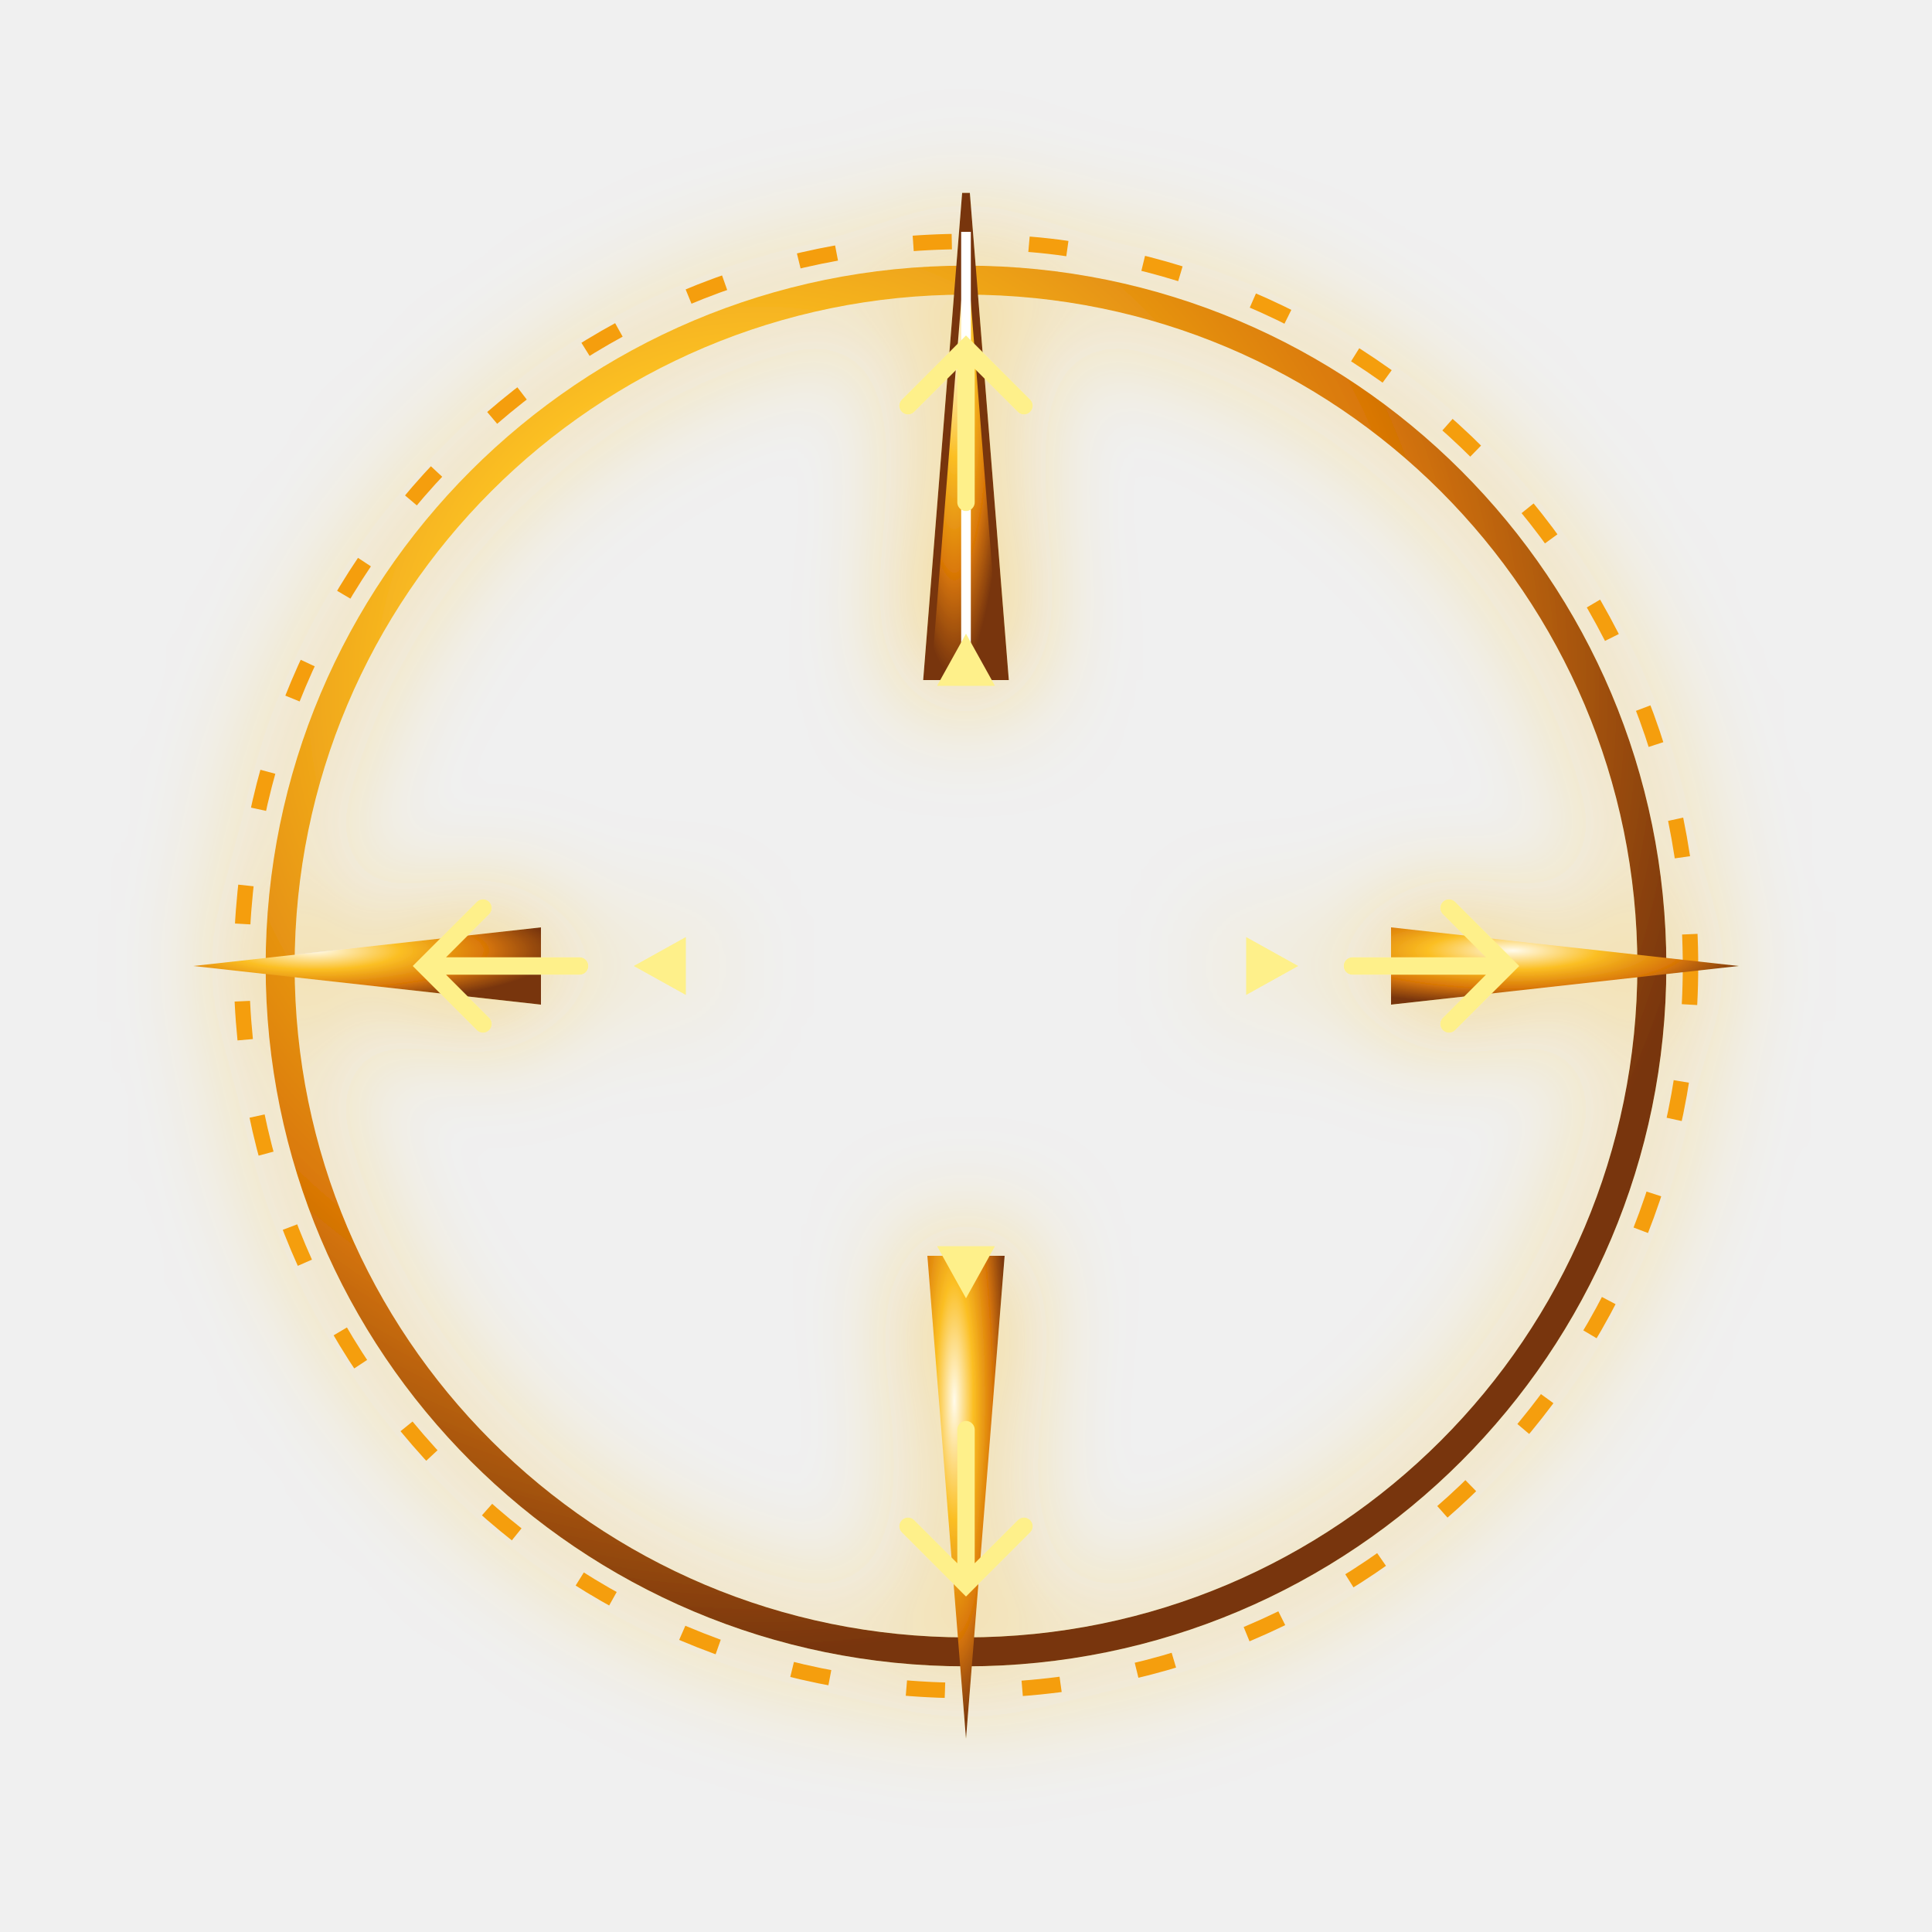
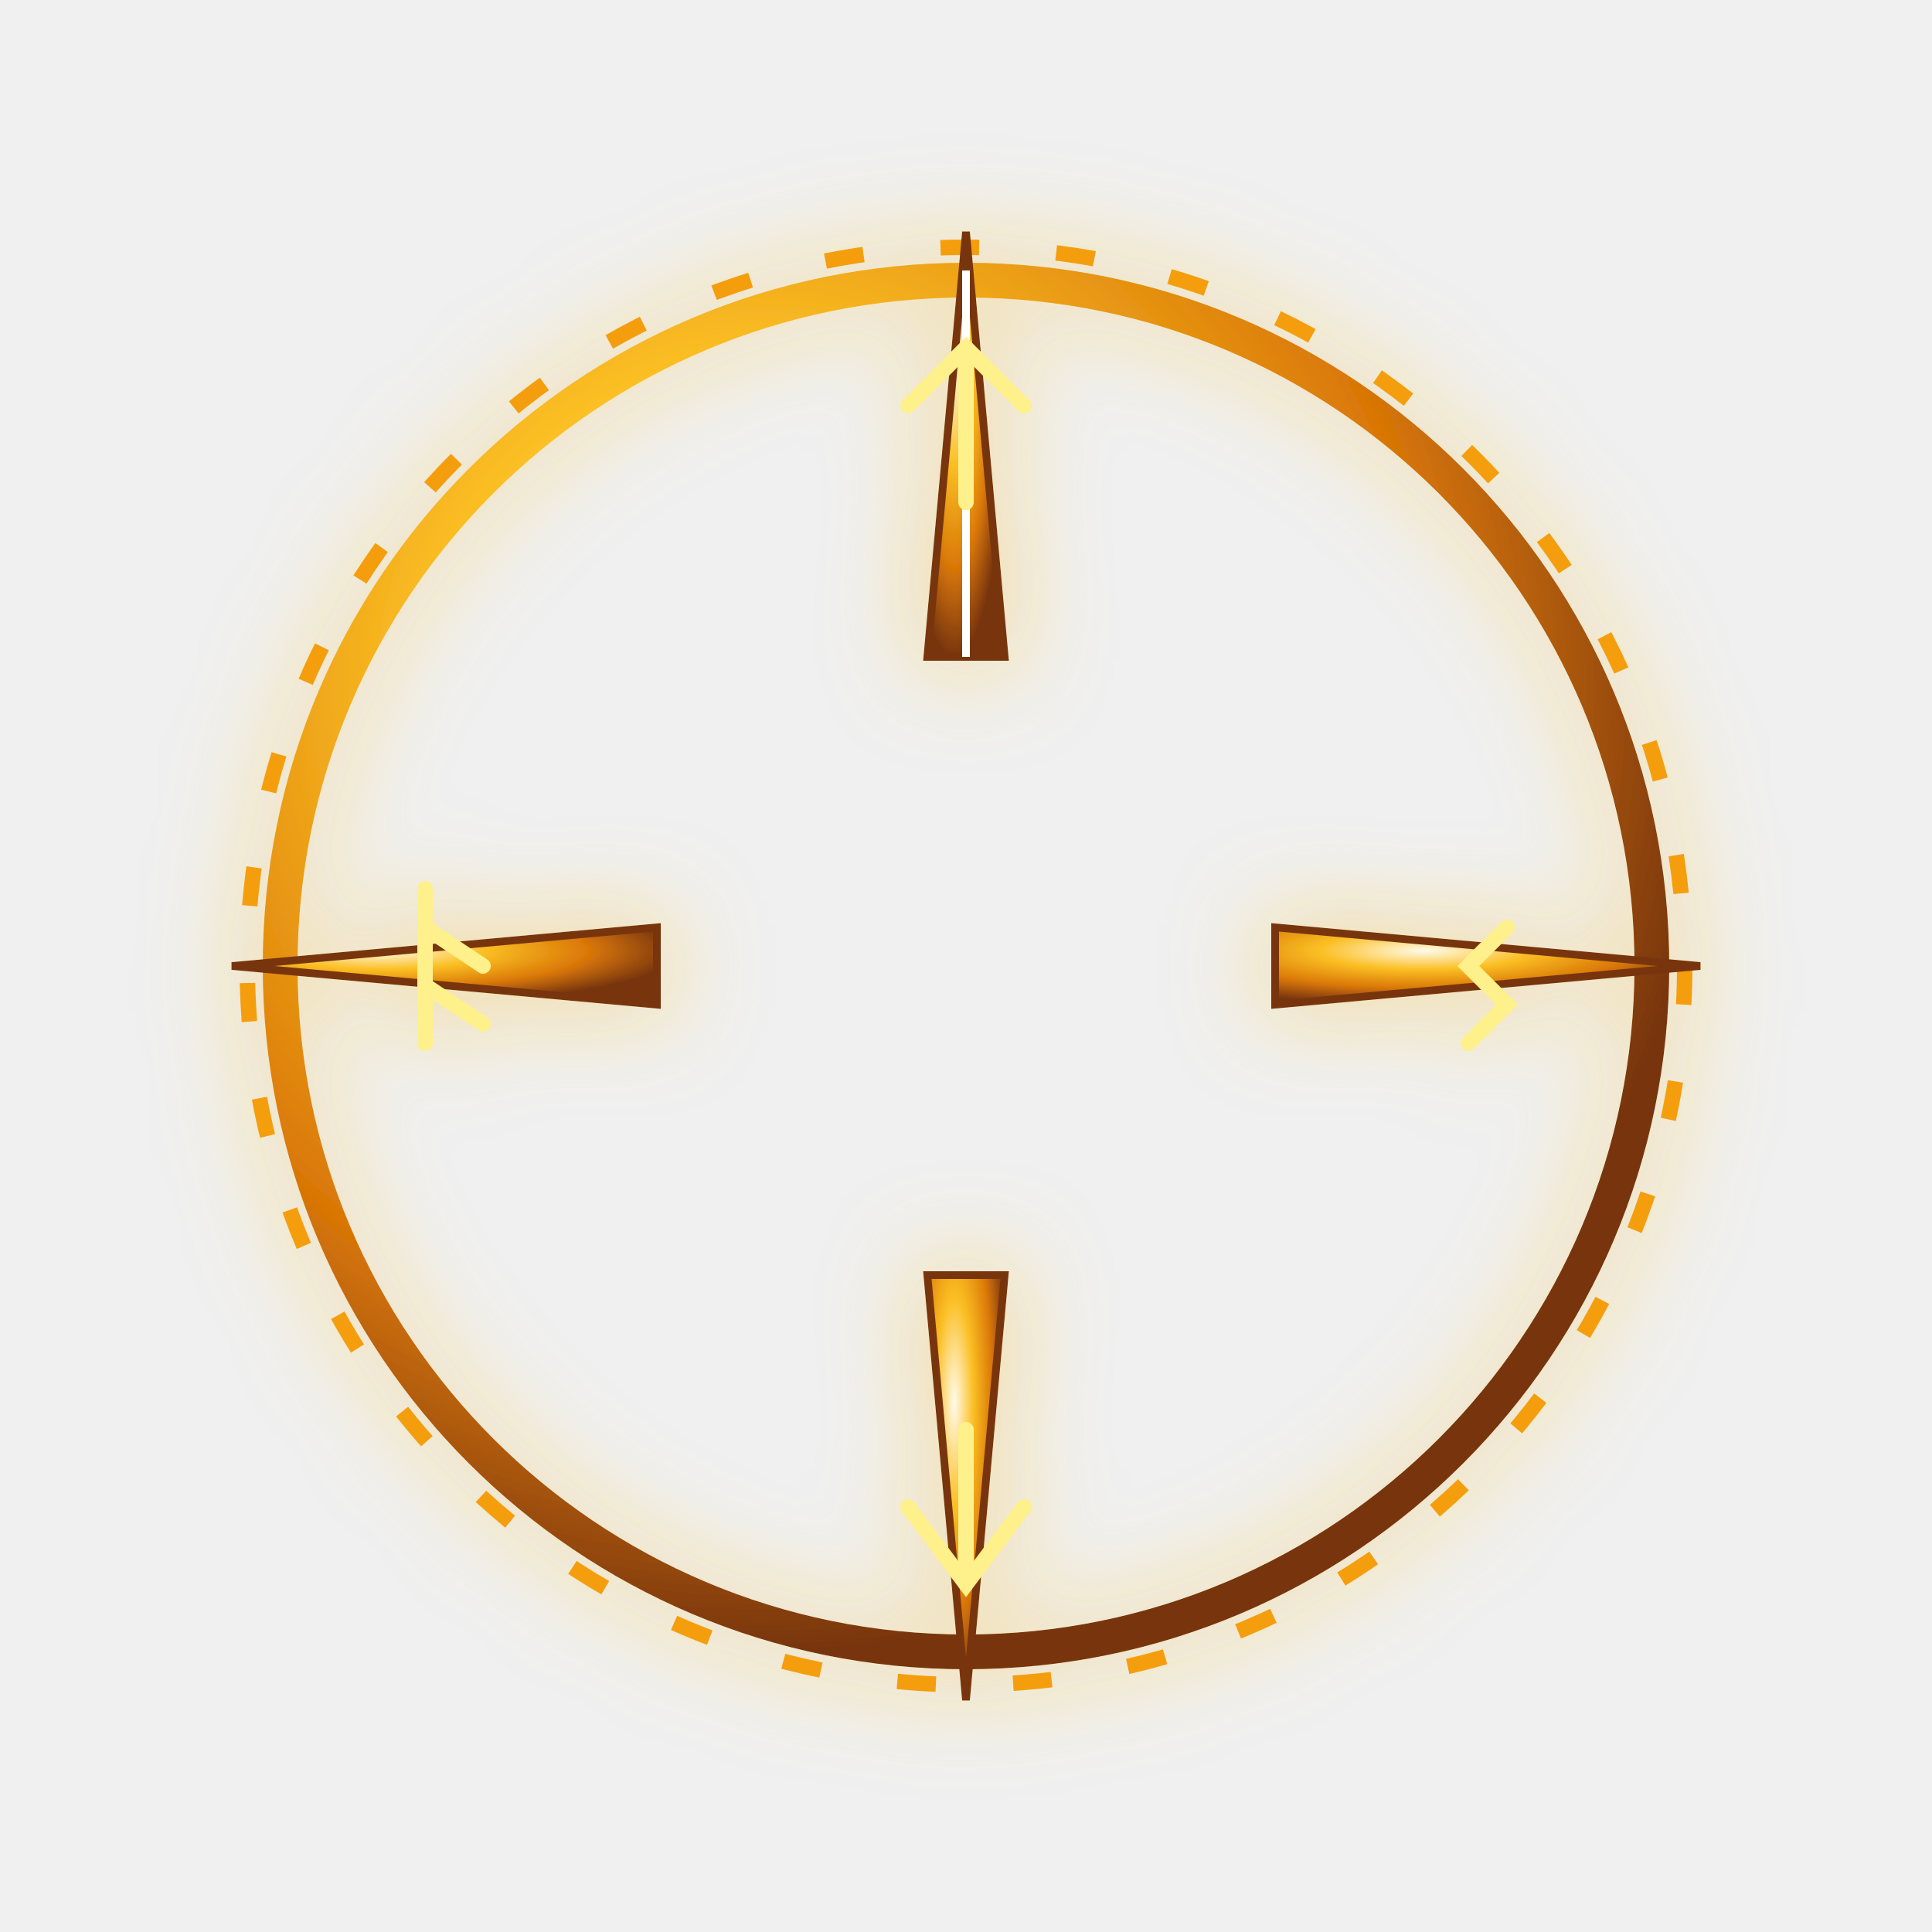
<svg xmlns="http://www.w3.org/2000/svg" viewBox="0 0 100 100" fill="none">
  <defs>
-     <radialGradient id="solarFine" cx="35%" cy="30%" r="70%">
+     <radialGradient id="solarRuneRing" cx="35%" cy="30%" r="70%">
      <stop offset="0%" stop-color="#fffbeb" />
      <stop offset="35%" stop-color="#fbbf24" />
      <stop offset="70%" stop-color="#d97706" />
      <stop offset="100%" stop-color="#78350f" />
    </radialGradient>
-     <filter id="runeAura" x="-25%" y="-25%" width="150%" height="150%">
-       <feDropShadow dx="0" dy="1" stdDeviation="1.5" flood-color="#000" flood-opacity="0.8" />
-       <feDropShadow dx="0" dy="0" stdDeviation="3" flood-color="#fbbf24" flood-opacity="0.75" />
+     <filter id="runeCalmShadow" x="-20%" y="-20%" width="140%" height="140%">
+       <feDropShadow dx="0" dy="1.5" stdDeviation="1.5" flood-color="#000" flood-opacity="0.8" />
+       <feDropShadow dx="0" dy="0" stdDeviation="2.5" flood-color="#fbbf24" flood-opacity="0.5" />
    </filter>
  </defs>
-   <g filter="url(#runeAura)">
-     <circle cx="50" cy="50" r="35.5" stroke="url(#solarFine)" stroke-width="1.5" />
-     <circle cx="50" cy="50" r="37.5" stroke="#f59e0b" stroke-width="0.8" stroke-dasharray="2 4" />
-     <path d="M48,35 L50,10 L52,35 Z" fill="url(#solarFine)" stroke="#78350f" stroke-width="0.4" />
-     <line x1="50" y1="35" x2="50" y2="12" stroke="#ffffff" stroke-width="0.5" />
-     <path d="M68,32 L83,17 L72,28 Z" fill="url(#solarFine)" />
-     <path d="M72,48 L90,50 L72,52 Z" fill="url(#solarFine)" />
-     <path d="M68,68 L83,83 L72,72 Z" fill="url(#solarFine)" />
-     <path d="M48,65 L50,90 L52,65 Z" fill="url(#solarFine)" />
-     <path d="M32,68 L17,83 L28,72 Z" fill="url(#solarFine)" />
-     <path d="M28,48 L10,50 L28,52 Z" fill="url(#solarFine)" />
-     <path d="M32,32 L17,17 L28,28 Z" fill="url(#solarFine)" />
-     <path d="M50,18 L50,26 M47,21 L50,18 L53,21" stroke="#fef08a" stroke-width="0.9" stroke-linecap="round" />
-     <path d="M78,50 L70,50 M75,47 L78,50 L75,53" stroke="#fef08a" stroke-width="0.9" stroke-linecap="round" />
-     <path d="M50,82 L50,74 M47,79 L50,82 L53,79" stroke="#fef08a" stroke-width="0.9" stroke-linecap="round" />
-     <path d="M22,50 L30,50 M25,47 L22,50 L25,53" stroke="#fef08a" stroke-width="0.9" stroke-linecap="round" />
-     <polygon points="48.5,35.5 50,32.8 51.5,35.5" fill="#fef08a" />
-     <polygon points="64.5,48.5 67.2,50 64.5,51.5" fill="#fef08a" />
-     <polygon points="48.5,64.5 50,67.2 51.5,64.5" fill="#fef08a" />
-     <polygon points="35.5,48.5 32.8,50 35.5,51.5" fill="#fef08a" />
+   <g filter="url(#runeCalmShadow)">
+     <circle cx="50" cy="50" r="35.5" stroke="url(#solarRuneRing)" stroke-width="1.8" />
+     <circle cx="50" cy="50" r="37.2" stroke="#f59e0b" stroke-width="0.8" stroke-dasharray="2 4" />
+     <path d="M48,34 L50,12 L52,34 Z" fill="url(#solarRuneRing)" stroke="#78350f" stroke-width="0.4" />
+     <line x1="50" y1="34" x2="50" y2="14" stroke="#ffffff" stroke-width="0.4" />
+     <path d="M66,48 L88,50 L66,52 Z" fill="url(#solarRuneRing)" stroke="#78350f" stroke-width="0.4" />
+     <path d="M48,66 L50,88 L52,66 Z" fill="url(#solarRuneRing)" stroke="#78350f" stroke-width="0.4" />
+     <path d="M34,48 L12,50 L34,52 Z" fill="url(#solarRuneRing)" stroke="#78350f" stroke-width="0.4" />
+     <g stroke="#fef08a" stroke-width="0.8" stroke-linecap="round">
+       <path d="M50,18 L50,26 M47,21 L50,18 L53,21" />
+       <path d="M78,48 L76,50 L78,52 L76,54" />
+       <path d="M50,82 L50,74 M47,78 L50,82 L53,78" />
+       <path d="M22,46 L22,54 M22,48 L25,50 M22,51 L25,53" />
+     </g>
+     <circle cx="50" cy="50" r="35.5" stroke="#fffbeb" stroke-width="2.2" opacity="0">
+       <animate attributeName="opacity" values="0; 0; 0.95; 0; 0" keyTimes="0; 0.35; 0.4; 0.45; 1" dur="8s" repeatCount="indefinite" />
+     </circle>
  </g>
</svg>
